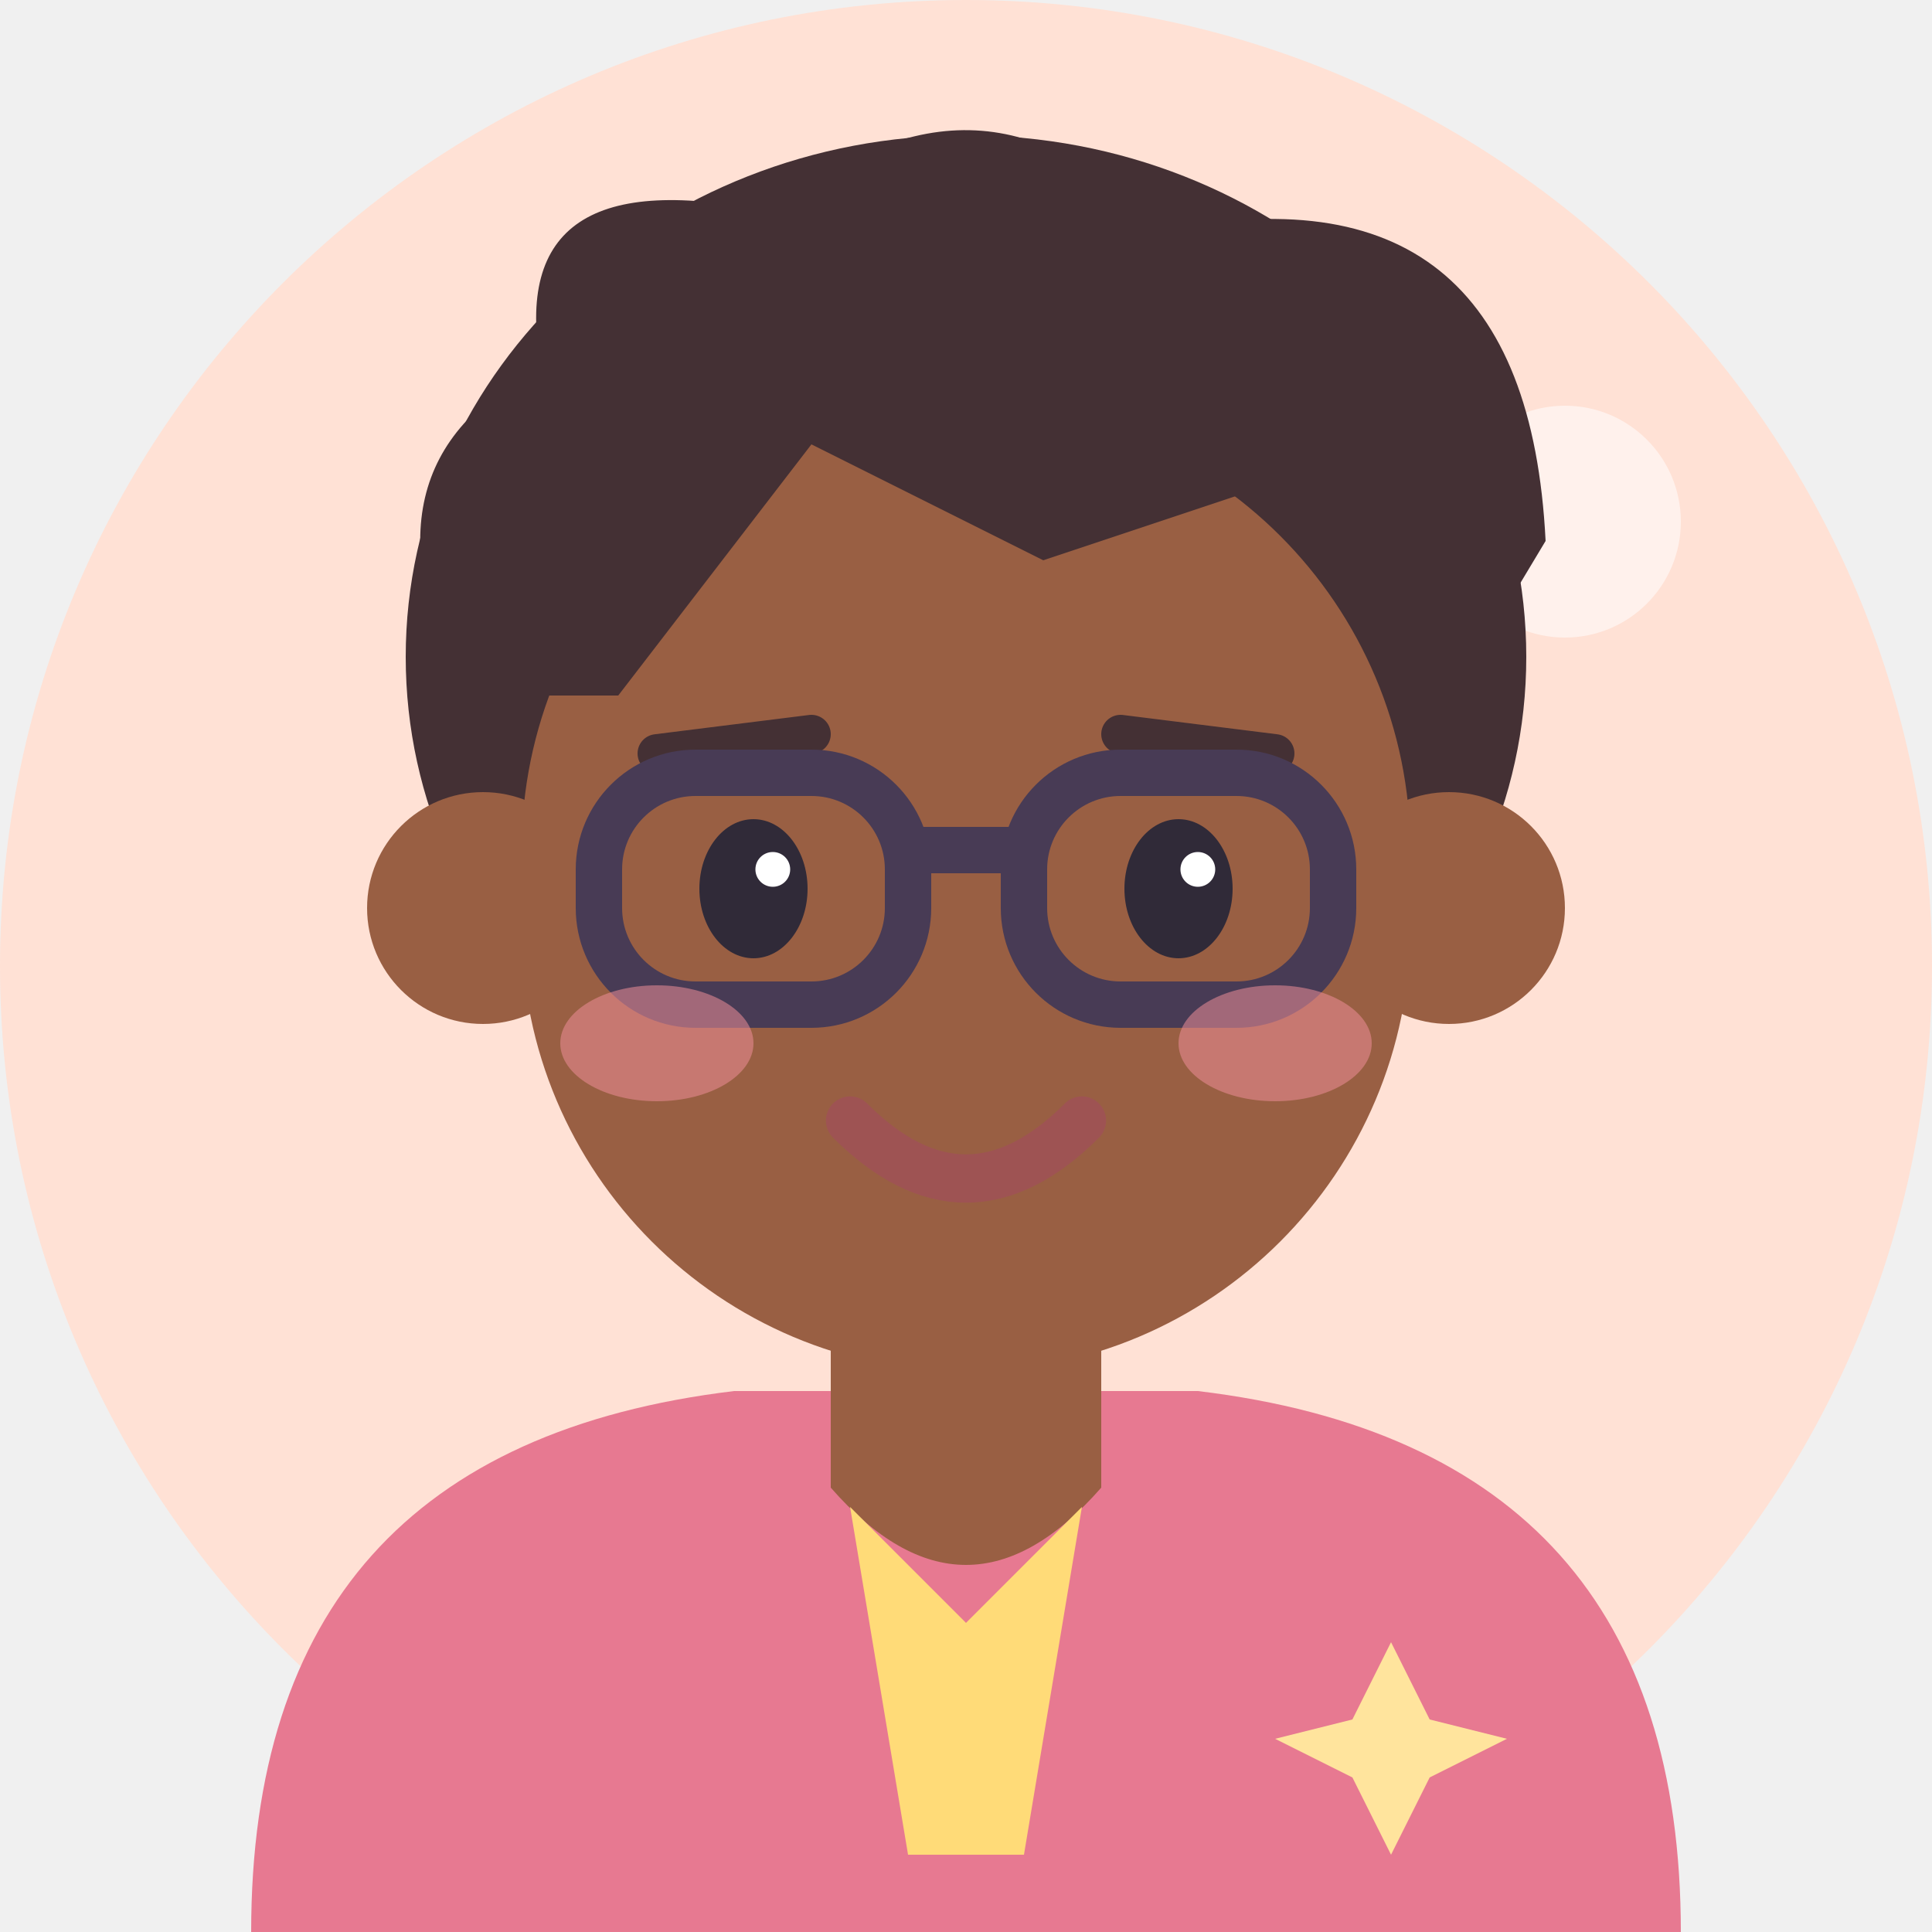
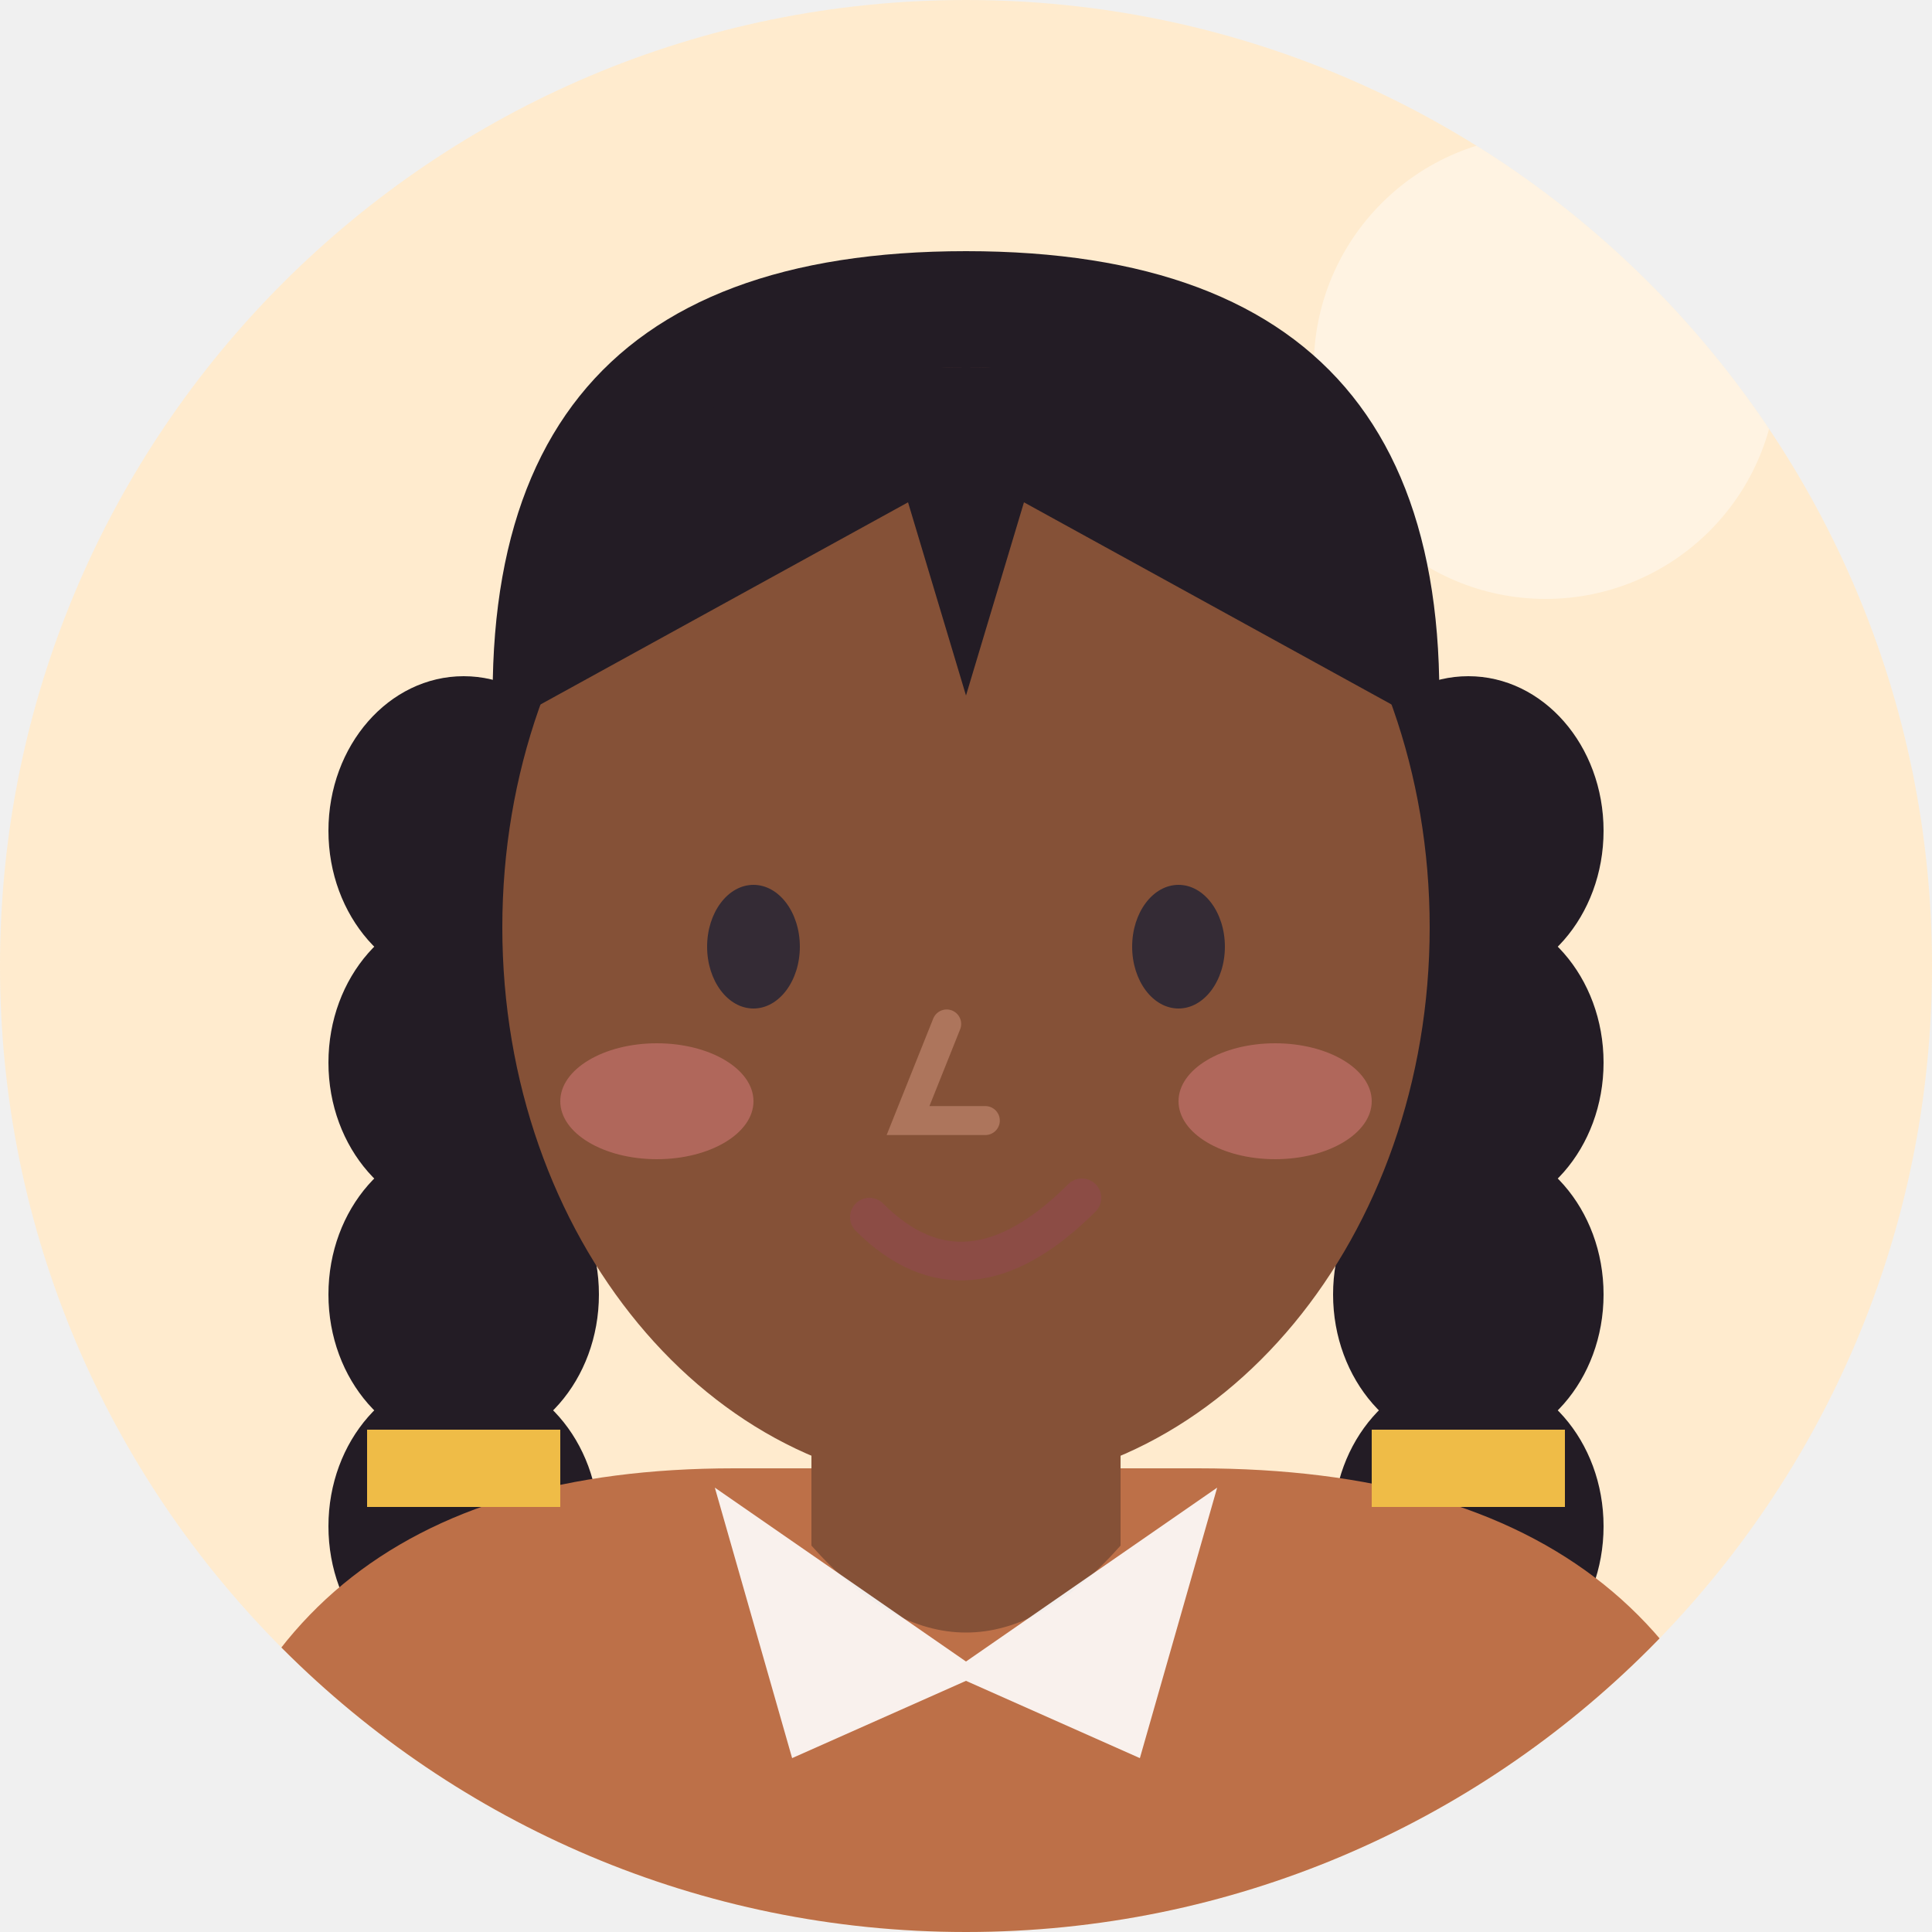
<svg xmlns="http://www.w3.org/2000/svg" viewBox="0 0 100 100">
-   <rect width="100" height="100" rx="50" fill="#ffe1d5" />
-   <circle cx="81" cy="27" r="6" fill="#fff" opacity=".55" />
-   <ellipse cx="50" cy="34" rx="29" ry="27" fill="#443034" />
-   <path d="M13 100Q13 75 38 72H62Q87 75 87 100" fill="#e77991" />
-   <path d="M43 62H57V77Q50 85 43 77Z" fill="#995f43" />
-   <circle cx="25" cy="47" r="6" fill="#995f43" />
-   <circle cx="75" cy="47" r="6" fill="#995f43" />
-   <rect x="27" y="21" width="46" height="50" rx="23" fill="#995f43" />
-   <path d="M24 36Q18 24 28 19Q26 8 40 11Q51 2 60 12Q79 8 80 28L74 38L66 25L54 29L42 23L32 36Z" fill="#443034" />
-   <path d="M34 39L42 38M58 38L66 39" stroke="#443034" stroke-width="2" stroke-linecap="round" />
-   <ellipse cx="39" cy="46" rx="2.8" ry="3.6" fill="#302a38" />
-   <ellipse cx="61" cy="46" rx="2.8" ry="3.6" fill="#302a38" />
-   <circle cx="40" cy="45" r=".9" fill="white" />
-   <circle cx="62" cy="45" r=".9" fill="white" />
-   <g fill="none" stroke="#483b55" stroke-width="2.4">
-     <rect x="31" y="40" width="16" height="12" rx="5" />
-     <rect x="53" y="40" width="16" height="12" rx="5" />
-     <path d="M47 44H53" />
+   <defs>
+     <clipPath id="clip">
+       <circle cx="50" cy="50" r="50" />
+     </clipPath>
+   </defs>
+   <g clip-path="url(#clip)">
+     <path fill="#ffebce" d="M0 0H100V100H0Z" />
+     <circle cx="80" cy="19" r="12" fill="#fff" opacity=".4" />
+     <g fill="#231c25">
+       <path d="M26 43Q22 13 50 13Q78 13 74 43Z" />
+       <ellipse cx="24" cy="43" rx="7" ry="8" />
+       <ellipse cx="24" cy="55" rx="7" ry="8" />
+       <ellipse cx="24" cy="67" rx="7" ry="8" />
+       <ellipse cx="24" cy="79" rx="7" ry="8" />
+       <ellipse cx="76" cy="43" rx="7" ry="8" />
+       <ellipse cx="76" cy="55" rx="7" ry="8" />
+       <ellipse cx="76" cy="67" rx="7" ry="8" />
+       <ellipse cx="76" cy="79" rx="7" ry="8" />
+     </g>
+     <path d="M9 100Q12 76 38 76H62Q89 76 92 100Z" fill="#bd7048" />
+     <path d="M42 65H58V80Q50 89 42 80Z" fill="#855137" />
+     <path d="M37 77L50 86 63 77 59 91 50 87 41 91Z" fill="#fff" opacity=".9" />
+     <ellipse cx="50" cy="48" rx="24" ry="29" fill="#855137" />
+     <g fill="#231c25">
+       <path d="M27 37Q27 19 50 19Q73 19 73 37L53 26 50 36 47 26Z" />
+     </g>
+     <g fill="#342b35">
+       <ellipse cx="39" cy="49" rx="2.4" ry="3.2" />
+       <ellipse cx="61" cy="49" rx="2.4" ry="3.2" />
+     </g>
+     <g fill="#df7f82" opacity=".48">
+       <ellipse cx="34" cy="57" rx="5" ry="3" />
+       <ellipse cx="66" cy="57" rx="5" ry="3" />
+     </g>
+     <path d="M45 63Q50 68 56 62" fill="none" stroke="#8c4c45" stroke-width="2" stroke-linecap="round" />
+     <path d="M49 53L47 58H51" fill="none" stroke="#ad755c" stroke-width="1.5" stroke-linecap="round" />
+     <path d="M19 76H29M71 76H81" stroke="#efbc47" stroke-width="4" />
  </g>
-   <ellipse cx="34" cy="54" rx="5" ry="3" fill="#ed8d98" opacity=".55" />
-   <ellipse cx="66" cy="54" rx="5" ry="3" fill="#ed8d98" opacity=".55" />
-   <path d="M44 58Q50 64 56 58" stroke="#9e5353" stroke-width="2.5" fill="none" stroke-linecap="round" />
-   <path d="M44 78L50 84L56 78L53 96H47Z" fill="#ffdb78" />
-   <path d="M72 85L74 89L78 90L74 92L72 96L70 92L66 90L70 89Z" fill="#ffe49d" />
</svg>
